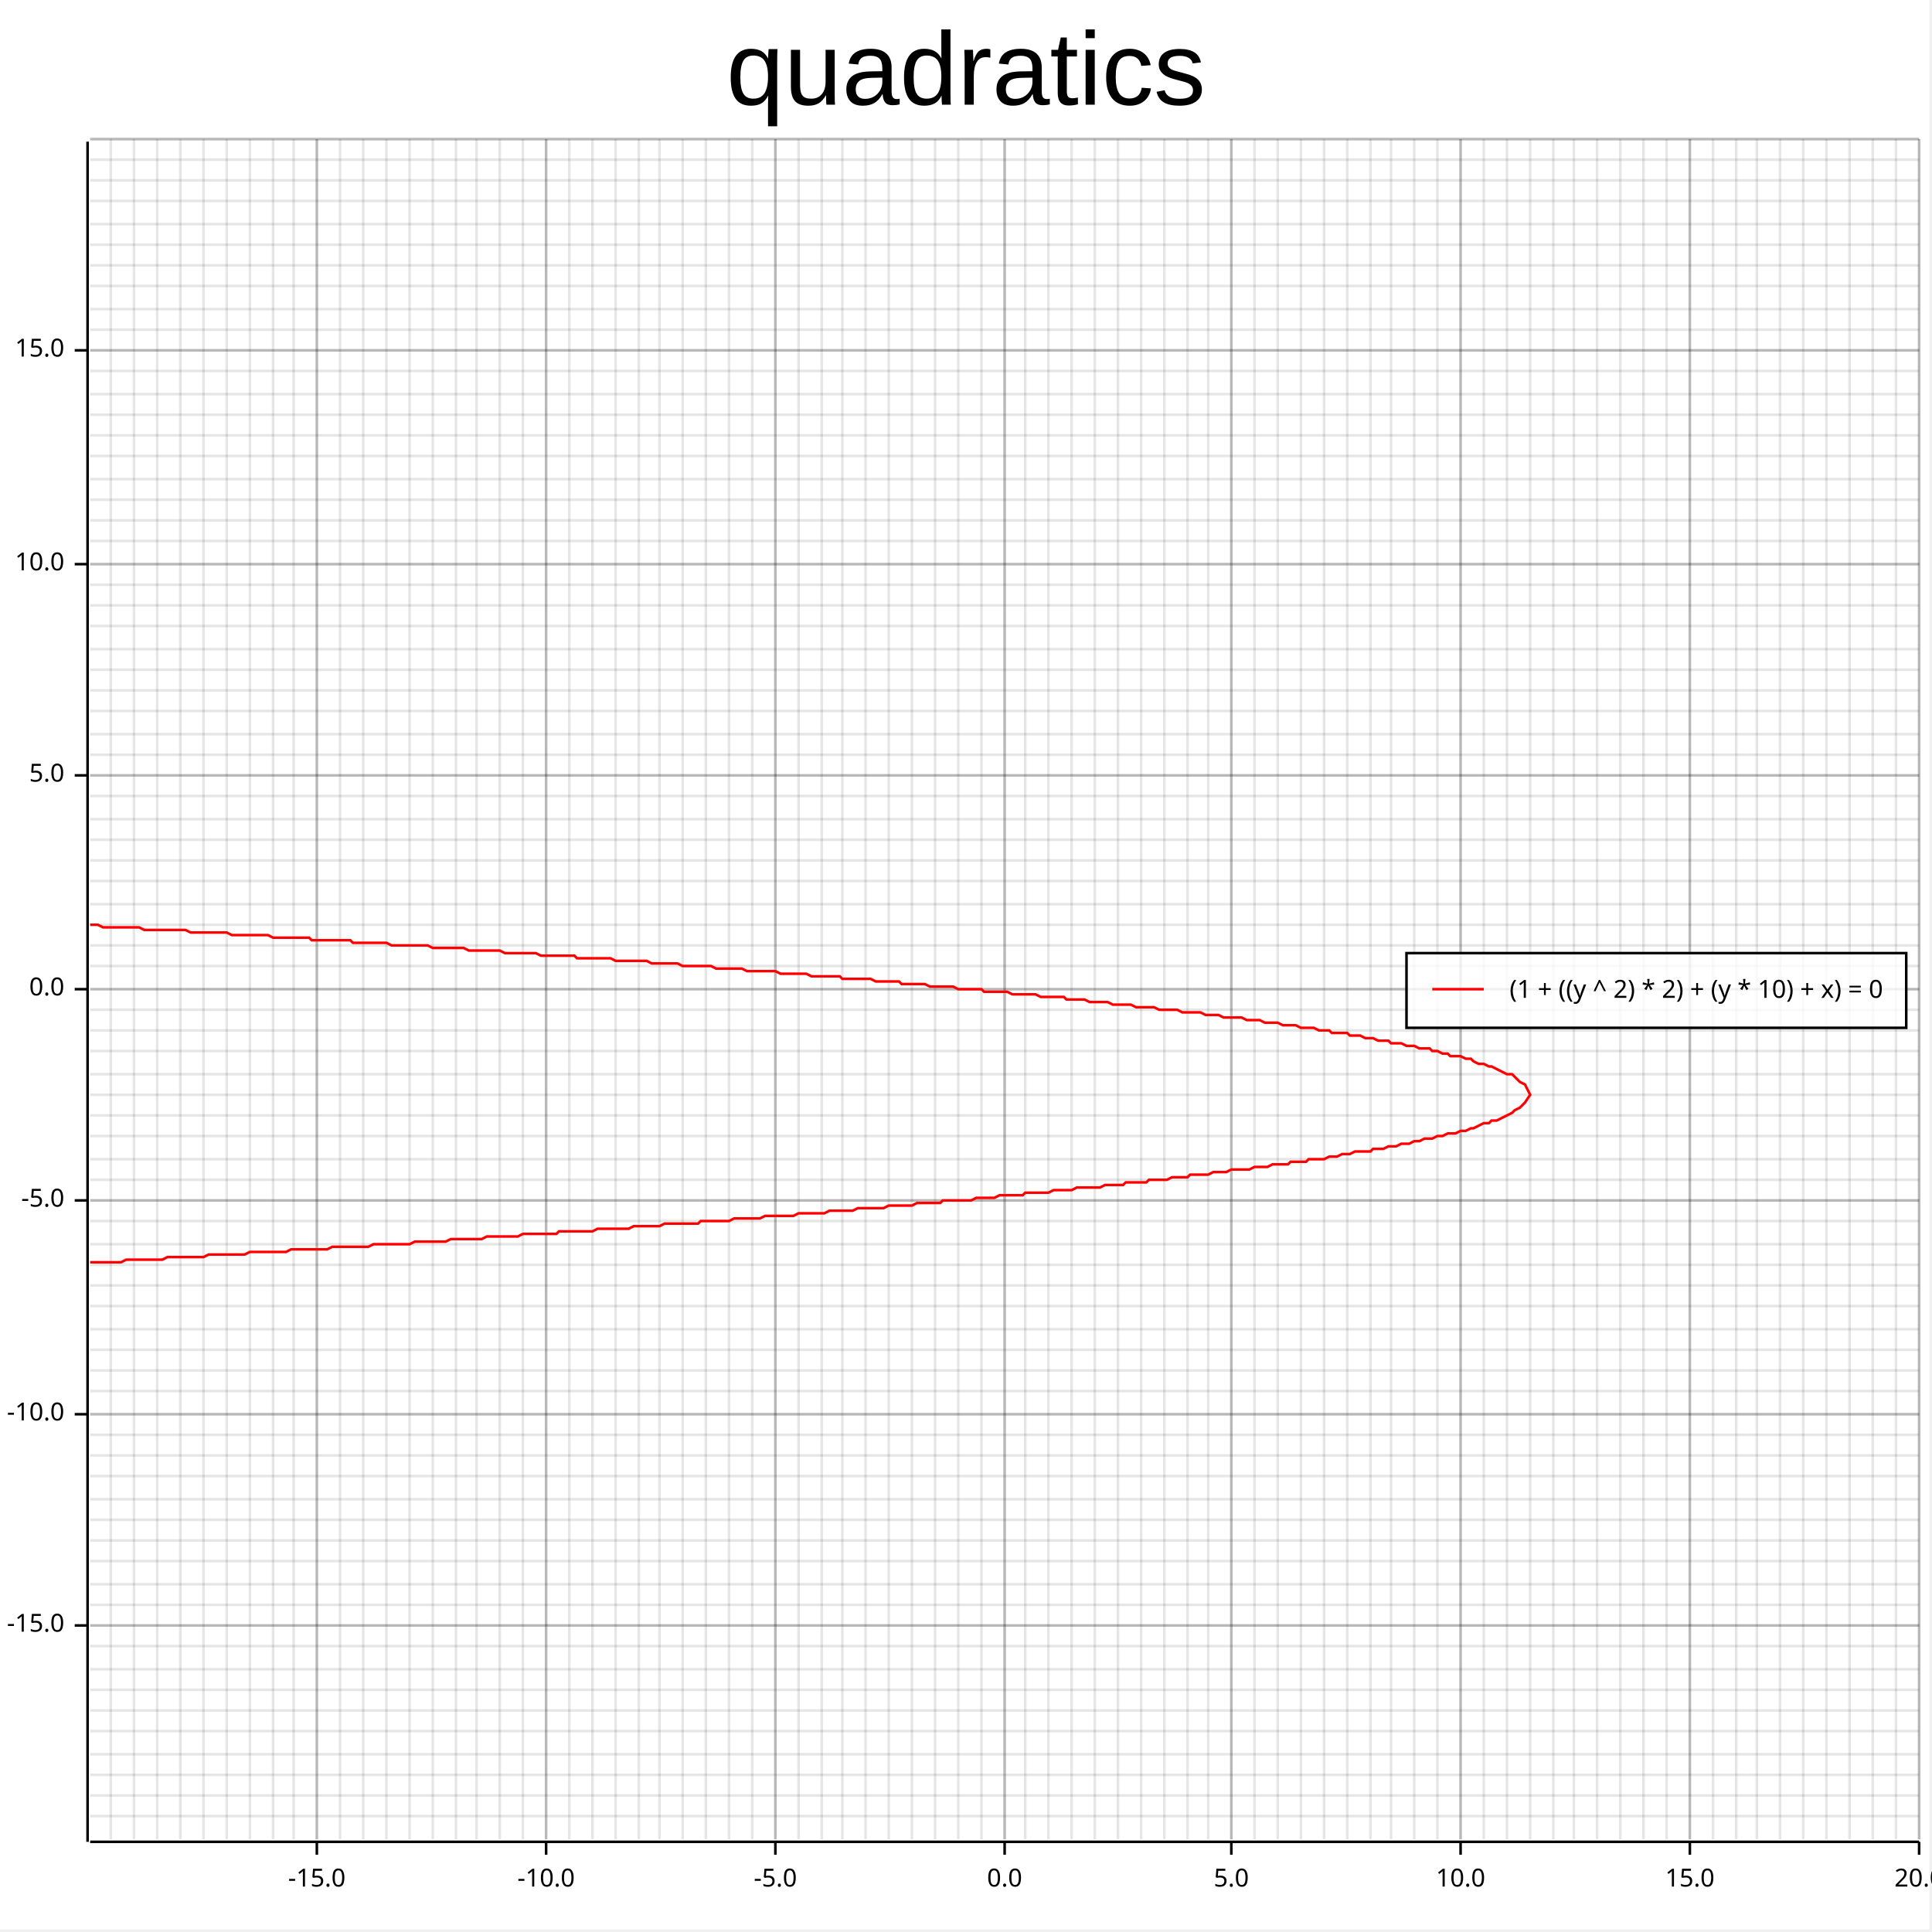
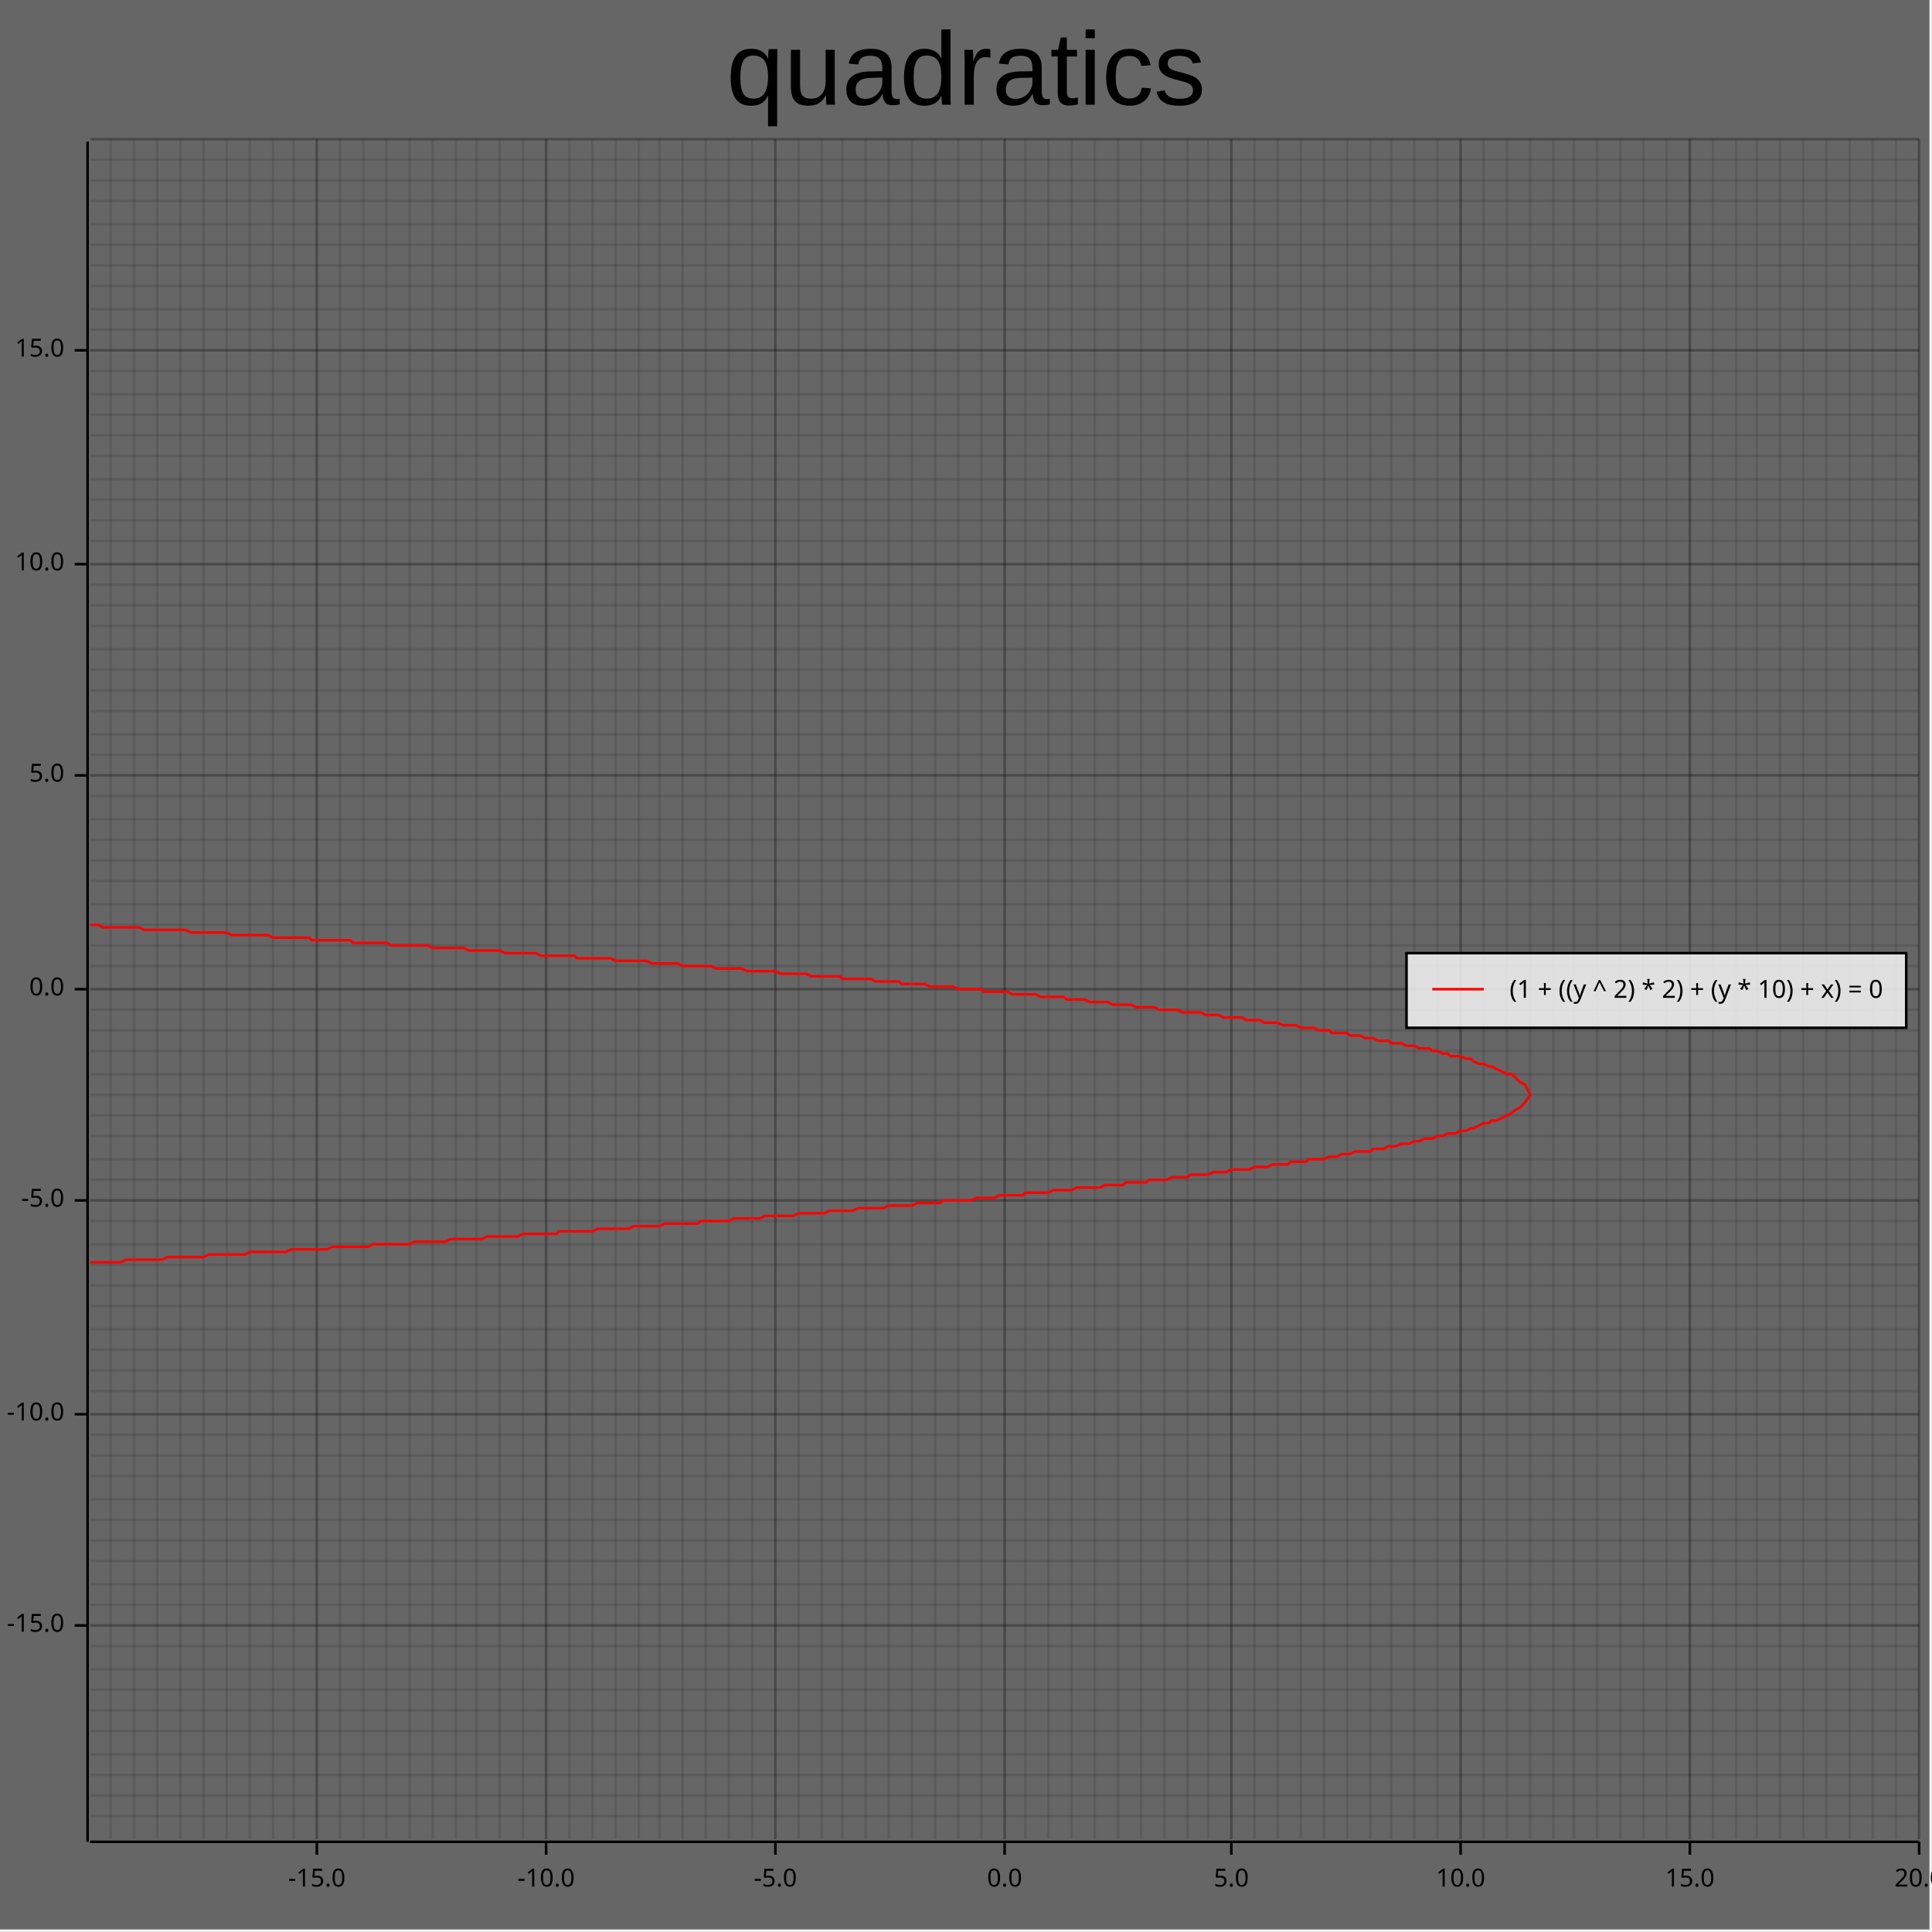
<svg xmlns="http://www.w3.org/2000/svg" width="750" height="750" viewBox="0 0 750 750">
-   <rect x="0" y="0" width="749" height="749" opacity="1" fill="#FFFFFF" stroke="none" />
+   <rect x="0" y="0" width="749" height="749" opacity="1" fill="#666666" stroke="none" />
  <text x="375" y="10" dy="0.76em" text-anchor="middle" font-family="Arial" font-size="40.323" opacity="1" fill="#000000">
quadratics
</text>
  <line opacity="0.1" stroke="#000000" stroke-width="1" x1="43" y1="714" x2="43" y2="54" />
  <line opacity="0.1" stroke="#000000" stroke-width="1" x1="52" y1="714" x2="52" y2="54" />
  <line opacity="0.1" stroke="#000000" stroke-width="1" x1="61" y1="714" x2="61" y2="54" />
  <line opacity="0.1" stroke="#000000" stroke-width="1" x1="70" y1="714" x2="70" y2="54" />
  <line opacity="0.1" stroke="#000000" stroke-width="1" x1="79" y1="714" x2="79" y2="54" />
  <line opacity="0.1" stroke="#000000" stroke-width="1" x1="88" y1="714" x2="88" y2="54" />
  <line opacity="0.1" stroke="#000000" stroke-width="1" x1="97" y1="714" x2="97" y2="54" />
  <line opacity="0.1" stroke="#000000" stroke-width="1" x1="106" y1="714" x2="106" y2="54" />
  <line opacity="0.1" stroke="#000000" stroke-width="1" x1="114" y1="714" x2="114" y2="54" />
  <line opacity="0.1" stroke="#000000" stroke-width="1" x1="123" y1="714" x2="123" y2="54" />
  <line opacity="0.1" stroke="#000000" stroke-width="1" x1="132" y1="714" x2="132" y2="54" />
  <line opacity="0.1" stroke="#000000" stroke-width="1" x1="141" y1="714" x2="141" y2="54" />
  <line opacity="0.1" stroke="#000000" stroke-width="1" x1="150" y1="714" x2="150" y2="54" />
  <line opacity="0.1" stroke="#000000" stroke-width="1" x1="159" y1="714" x2="159" y2="54" />
  <line opacity="0.1" stroke="#000000" stroke-width="1" x1="168" y1="714" x2="168" y2="54" />
  <line opacity="0.1" stroke="#000000" stroke-width="1" x1="177" y1="714" x2="177" y2="54" />
  <line opacity="0.1" stroke="#000000" stroke-width="1" x1="185" y1="714" x2="185" y2="54" />
  <line opacity="0.1" stroke="#000000" stroke-width="1" x1="194" y1="714" x2="194" y2="54" />
  <line opacity="0.1" stroke="#000000" stroke-width="1" x1="203" y1="714" x2="203" y2="54" />
  <line opacity="0.1" stroke="#000000" stroke-width="1" x1="212" y1="714" x2="212" y2="54" />
  <line opacity="0.1" stroke="#000000" stroke-width="1" x1="221" y1="714" x2="221" y2="54" />
  <line opacity="0.1" stroke="#000000" stroke-width="1" x1="230" y1="714" x2="230" y2="54" />
  <line opacity="0.1" stroke="#000000" stroke-width="1" x1="239" y1="714" x2="239" y2="54" />
  <line opacity="0.1" stroke="#000000" stroke-width="1" x1="248" y1="714" x2="248" y2="54" />
  <line opacity="0.1" stroke="#000000" stroke-width="1" x1="256" y1="714" x2="256" y2="54" />
  <line opacity="0.1" stroke="#000000" stroke-width="1" x1="265" y1="714" x2="265" y2="54" />
  <line opacity="0.1" stroke="#000000" stroke-width="1" x1="274" y1="714" x2="274" y2="54" />
  <line opacity="0.1" stroke="#000000" stroke-width="1" x1="283" y1="714" x2="283" y2="54" />
  <line opacity="0.1" stroke="#000000" stroke-width="1" x1="292" y1="714" x2="292" y2="54" />
  <line opacity="0.1" stroke="#000000" stroke-width="1" x1="301" y1="714" x2="301" y2="54" />
  <line opacity="0.1" stroke="#000000" stroke-width="1" x1="310" y1="714" x2="310" y2="54" />
  <line opacity="0.1" stroke="#000000" stroke-width="1" x1="319" y1="714" x2="319" y2="54" />
  <line opacity="0.1" stroke="#000000" stroke-width="1" x1="327" y1="714" x2="327" y2="54" />
  <line opacity="0.1" stroke="#000000" stroke-width="1" x1="336" y1="714" x2="336" y2="54" />
  <line opacity="0.1" stroke="#000000" stroke-width="1" x1="345" y1="714" x2="345" y2="54" />
  <line opacity="0.1" stroke="#000000" stroke-width="1" x1="354" y1="714" x2="354" y2="54" />
  <line opacity="0.1" stroke="#000000" stroke-width="1" x1="363" y1="714" x2="363" y2="54" />
  <line opacity="0.1" stroke="#000000" stroke-width="1" x1="372" y1="714" x2="372" y2="54" />
  <line opacity="0.1" stroke="#000000" stroke-width="1" x1="381" y1="714" x2="381" y2="54" />
  <line opacity="0.1" stroke="#000000" stroke-width="1" x1="390" y1="714" x2="390" y2="54" />
  <line opacity="0.1" stroke="#000000" stroke-width="1" x1="398" y1="714" x2="398" y2="54" />
  <line opacity="0.1" stroke="#000000" stroke-width="1" x1="407" y1="714" x2="407" y2="54" />
  <line opacity="0.1" stroke="#000000" stroke-width="1" x1="416" y1="714" x2="416" y2="54" />
  <line opacity="0.1" stroke="#000000" stroke-width="1" x1="425" y1="714" x2="425" y2="54" />
  <line opacity="0.1" stroke="#000000" stroke-width="1" x1="434" y1="714" x2="434" y2="54" />
  <line opacity="0.1" stroke="#000000" stroke-width="1" x1="443" y1="714" x2="443" y2="54" />
  <line opacity="0.1" stroke="#000000" stroke-width="1" x1="452" y1="714" x2="452" y2="54" />
  <line opacity="0.1" stroke="#000000" stroke-width="1" x1="461" y1="714" x2="461" y2="54" />
  <line opacity="0.1" stroke="#000000" stroke-width="1" x1="469" y1="714" x2="469" y2="54" />
  <line opacity="0.1" stroke="#000000" stroke-width="1" x1="478" y1="714" x2="478" y2="54" />
  <line opacity="0.1" stroke="#000000" stroke-width="1" x1="487" y1="714" x2="487" y2="54" />
  <line opacity="0.1" stroke="#000000" stroke-width="1" x1="496" y1="714" x2="496" y2="54" />
  <line opacity="0.1" stroke="#000000" stroke-width="1" x1="505" y1="714" x2="505" y2="54" />
  <line opacity="0.1" stroke="#000000" stroke-width="1" x1="514" y1="714" x2="514" y2="54" />
  <line opacity="0.1" stroke="#000000" stroke-width="1" x1="523" y1="714" x2="523" y2="54" />
  <line opacity="0.1" stroke="#000000" stroke-width="1" x1="532" y1="714" x2="532" y2="54" />
  <line opacity="0.1" stroke="#000000" stroke-width="1" x1="540" y1="714" x2="540" y2="54" />
  <line opacity="0.1" stroke="#000000" stroke-width="1" x1="549" y1="714" x2="549" y2="54" />
  <line opacity="0.1" stroke="#000000" stroke-width="1" x1="558" y1="714" x2="558" y2="54" />
  <line opacity="0.1" stroke="#000000" stroke-width="1" x1="567" y1="714" x2="567" y2="54" />
  <line opacity="0.1" stroke="#000000" stroke-width="1" x1="576" y1="714" x2="576" y2="54" />
  <line opacity="0.1" stroke="#000000" stroke-width="1" x1="585" y1="714" x2="585" y2="54" />
  <line opacity="0.1" stroke="#000000" stroke-width="1" x1="594" y1="714" x2="594" y2="54" />
  <line opacity="0.1" stroke="#000000" stroke-width="1" x1="603" y1="714" x2="603" y2="54" />
  <line opacity="0.1" stroke="#000000" stroke-width="1" x1="611" y1="714" x2="611" y2="54" />
  <line opacity="0.1" stroke="#000000" stroke-width="1" x1="620" y1="714" x2="620" y2="54" />
  <line opacity="0.1" stroke="#000000" stroke-width="1" x1="629" y1="714" x2="629" y2="54" />
  <line opacity="0.1" stroke="#000000" stroke-width="1" x1="638" y1="714" x2="638" y2="54" />
  <line opacity="0.1" stroke="#000000" stroke-width="1" x1="647" y1="714" x2="647" y2="54" />
  <line opacity="0.1" stroke="#000000" stroke-width="1" x1="656" y1="714" x2="656" y2="54" />
  <line opacity="0.1" stroke="#000000" stroke-width="1" x1="665" y1="714" x2="665" y2="54" />
  <line opacity="0.1" stroke="#000000" stroke-width="1" x1="674" y1="714" x2="674" y2="54" />
  <line opacity="0.1" stroke="#000000" stroke-width="1" x1="682" y1="714" x2="682" y2="54" />
  <line opacity="0.1" stroke="#000000" stroke-width="1" x1="691" y1="714" x2="691" y2="54" />
  <line opacity="0.1" stroke="#000000" stroke-width="1" x1="700" y1="714" x2="700" y2="54" />
  <line opacity="0.1" stroke="#000000" stroke-width="1" x1="709" y1="714" x2="709" y2="54" />
  <line opacity="0.1" stroke="#000000" stroke-width="1" x1="718" y1="714" x2="718" y2="54" />
  <line opacity="0.1" stroke="#000000" stroke-width="1" x1="727" y1="714" x2="727" y2="54" />
  <line opacity="0.1" stroke="#000000" stroke-width="1" x1="736" y1="714" x2="736" y2="54" />
  <line opacity="0.1" stroke="#000000" stroke-width="1" x1="745" y1="714" x2="745" y2="54" />
  <line opacity="0.1" stroke="#000000" stroke-width="1" x1="35" y1="705" x2="745" y2="705" />
  <line opacity="0.1" stroke="#000000" stroke-width="1" x1="35" y1="697" x2="745" y2="697" />
  <line opacity="0.1" stroke="#000000" stroke-width="1" x1="35" y1="689" x2="745" y2="689" />
  <line opacity="0.1" stroke="#000000" stroke-width="1" x1="35" y1="681" x2="745" y2="681" />
  <line opacity="0.1" stroke="#000000" stroke-width="1" x1="35" y1="672" x2="745" y2="672" />
  <line opacity="0.1" stroke="#000000" stroke-width="1" x1="35" y1="664" x2="745" y2="664" />
  <line opacity="0.1" stroke="#000000" stroke-width="1" x1="35" y1="656" x2="745" y2="656" />
  <line opacity="0.1" stroke="#000000" stroke-width="1" x1="35" y1="648" x2="745" y2="648" />
  <line opacity="0.1" stroke="#000000" stroke-width="1" x1="35" y1="639" x2="745" y2="639" />
  <line opacity="0.1" stroke="#000000" stroke-width="1" x1="35" y1="631" x2="745" y2="631" />
  <line opacity="0.1" stroke="#000000" stroke-width="1" x1="35" y1="623" x2="745" y2="623" />
  <line opacity="0.1" stroke="#000000" stroke-width="1" x1="35" y1="615" x2="745" y2="615" />
  <line opacity="0.1" stroke="#000000" stroke-width="1" x1="35" y1="606" x2="745" y2="606" />
  <line opacity="0.1" stroke="#000000" stroke-width="1" x1="35" y1="598" x2="745" y2="598" />
  <line opacity="0.1" stroke="#000000" stroke-width="1" x1="35" y1="590" x2="745" y2="590" />
  <line opacity="0.1" stroke="#000000" stroke-width="1" x1="35" y1="582" x2="745" y2="582" />
  <line opacity="0.1" stroke="#000000" stroke-width="1" x1="35" y1="573" x2="745" y2="573" />
  <line opacity="0.1" stroke="#000000" stroke-width="1" x1="35" y1="565" x2="745" y2="565" />
  <line opacity="0.1" stroke="#000000" stroke-width="1" x1="35" y1="557" x2="745" y2="557" />
  <line opacity="0.1" stroke="#000000" stroke-width="1" x1="35" y1="549" x2="745" y2="549" />
  <line opacity="0.1" stroke="#000000" stroke-width="1" x1="35" y1="540" x2="745" y2="540" />
  <line opacity="0.1" stroke="#000000" stroke-width="1" x1="35" y1="532" x2="745" y2="532" />
  <line opacity="0.1" stroke="#000000" stroke-width="1" x1="35" y1="524" x2="745" y2="524" />
  <line opacity="0.1" stroke="#000000" stroke-width="1" x1="35" y1="516" x2="745" y2="516" />
  <line opacity="0.1" stroke="#000000" stroke-width="1" x1="35" y1="507" x2="745" y2="507" />
  <line opacity="0.1" stroke="#000000" stroke-width="1" x1="35" y1="499" x2="745" y2="499" />
  <line opacity="0.1" stroke="#000000" stroke-width="1" x1="35" y1="491" x2="745" y2="491" />
  <line opacity="0.1" stroke="#000000" stroke-width="1" x1="35" y1="483" x2="745" y2="483" />
  <line opacity="0.1" stroke="#000000" stroke-width="1" x1="35" y1="474" x2="745" y2="474" />
  <line opacity="0.1" stroke="#000000" stroke-width="1" x1="35" y1="466" x2="745" y2="466" />
  <line opacity="0.1" stroke="#000000" stroke-width="1" x1="35" y1="458" x2="745" y2="458" />
  <line opacity="0.1" stroke="#000000" stroke-width="1" x1="35" y1="450" x2="745" y2="450" />
  <line opacity="0.1" stroke="#000000" stroke-width="1" x1="35" y1="441" x2="745" y2="441" />
  <line opacity="0.1" stroke="#000000" stroke-width="1" x1="35" y1="433" x2="745" y2="433" />
  <line opacity="0.1" stroke="#000000" stroke-width="1" x1="35" y1="425" x2="745" y2="425" />
  <line opacity="0.1" stroke="#000000" stroke-width="1" x1="35" y1="417" x2="745" y2="417" />
  <line opacity="0.1" stroke="#000000" stroke-width="1" x1="35" y1="408" x2="745" y2="408" />
  <line opacity="0.1" stroke="#000000" stroke-width="1" x1="35" y1="400" x2="745" y2="400" />
  <line opacity="0.1" stroke="#000000" stroke-width="1" x1="35" y1="392" x2="745" y2="392" />
  <line opacity="0.1" stroke="#000000" stroke-width="1" x1="35" y1="384" x2="745" y2="384" />
  <line opacity="0.1" stroke="#000000" stroke-width="1" x1="35" y1="375" x2="745" y2="375" />
  <line opacity="0.1" stroke="#000000" stroke-width="1" x1="35" y1="367" x2="745" y2="367" />
  <line opacity="0.1" stroke="#000000" stroke-width="1" x1="35" y1="359" x2="745" y2="359" />
  <line opacity="0.1" stroke="#000000" stroke-width="1" x1="35" y1="351" x2="745" y2="351" />
  <line opacity="0.1" stroke="#000000" stroke-width="1" x1="35" y1="342" x2="745" y2="342" />
  <line opacity="0.1" stroke="#000000" stroke-width="1" x1="35" y1="334" x2="745" y2="334" />
  <line opacity="0.1" stroke="#000000" stroke-width="1" x1="35" y1="326" x2="745" y2="326" />
  <line opacity="0.1" stroke="#000000" stroke-width="1" x1="35" y1="318" x2="745" y2="318" />
  <line opacity="0.1" stroke="#000000" stroke-width="1" x1="35" y1="309" x2="745" y2="309" />
  <line opacity="0.1" stroke="#000000" stroke-width="1" x1="35" y1="301" x2="745" y2="301" />
  <line opacity="0.1" stroke="#000000" stroke-width="1" x1="35" y1="293" x2="745" y2="293" />
  <line opacity="0.1" stroke="#000000" stroke-width="1" x1="35" y1="285" x2="745" y2="285" />
  <line opacity="0.1" stroke="#000000" stroke-width="1" x1="35" y1="276" x2="745" y2="276" />
  <line opacity="0.1" stroke="#000000" stroke-width="1" x1="35" y1="268" x2="745" y2="268" />
  <line opacity="0.1" stroke="#000000" stroke-width="1" x1="35" y1="260" x2="745" y2="260" />
  <line opacity="0.1" stroke="#000000" stroke-width="1" x1="35" y1="252" x2="745" y2="252" />
  <line opacity="0.1" stroke="#000000" stroke-width="1" x1="35" y1="243" x2="745" y2="243" />
  <line opacity="0.1" stroke="#000000" stroke-width="1" x1="35" y1="235" x2="745" y2="235" />
  <line opacity="0.1" stroke="#000000" stroke-width="1" x1="35" y1="227" x2="745" y2="227" />
  <line opacity="0.1" stroke="#000000" stroke-width="1" x1="35" y1="219" x2="745" y2="219" />
  <line opacity="0.1" stroke="#000000" stroke-width="1" x1="35" y1="210" x2="745" y2="210" />
  <line opacity="0.1" stroke="#000000" stroke-width="1" x1="35" y1="202" x2="745" y2="202" />
  <line opacity="0.1" stroke="#000000" stroke-width="1" x1="35" y1="194" x2="745" y2="194" />
  <line opacity="0.1" stroke="#000000" stroke-width="1" x1="35" y1="186" x2="745" y2="186" />
  <line opacity="0.1" stroke="#000000" stroke-width="1" x1="35" y1="177" x2="745" y2="177" />
  <line opacity="0.1" stroke="#000000" stroke-width="1" x1="35" y1="169" x2="745" y2="169" />
  <line opacity="0.1" stroke="#000000" stroke-width="1" x1="35" y1="161" x2="745" y2="161" />
  <line opacity="0.1" stroke="#000000" stroke-width="1" x1="35" y1="153" x2="745" y2="153" />
  <line opacity="0.1" stroke="#000000" stroke-width="1" x1="35" y1="144" x2="745" y2="144" />
  <line opacity="0.1" stroke="#000000" stroke-width="1" x1="35" y1="136" x2="745" y2="136" />
  <line opacity="0.1" stroke="#000000" stroke-width="1" x1="35" y1="128" x2="745" y2="128" />
  <line opacity="0.1" stroke="#000000" stroke-width="1" x1="35" y1="120" x2="745" y2="120" />
  <line opacity="0.1" stroke="#000000" stroke-width="1" x1="35" y1="111" x2="745" y2="111" />
  <line opacity="0.1" stroke="#000000" stroke-width="1" x1="35" y1="103" x2="745" y2="103" />
  <line opacity="0.1" stroke="#000000" stroke-width="1" x1="35" y1="95" x2="745" y2="95" />
  <line opacity="0.1" stroke="#000000" stroke-width="1" x1="35" y1="87" x2="745" y2="87" />
  <line opacity="0.1" stroke="#000000" stroke-width="1" x1="35" y1="78" x2="745" y2="78" />
  <line opacity="0.1" stroke="#000000" stroke-width="1" x1="35" y1="70" x2="745" y2="70" />
  <line opacity="0.1" stroke="#000000" stroke-width="1" x1="35" y1="62" x2="745" y2="62" />
  <line opacity="0.1" stroke="#000000" stroke-width="1" x1="35" y1="54" x2="745" y2="54" />
  <line opacity="0.2" stroke="#000000" stroke-width="1" x1="123" y1="714" x2="123" y2="54" />
  <line opacity="0.2" stroke="#000000" stroke-width="1" x1="212" y1="714" x2="212" y2="54" />
  <line opacity="0.2" stroke="#000000" stroke-width="1" x1="301" y1="714" x2="301" y2="54" />
  <line opacity="0.2" stroke="#000000" stroke-width="1" x1="390" y1="714" x2="390" y2="54" />
  <line opacity="0.2" stroke="#000000" stroke-width="1" x1="478" y1="714" x2="478" y2="54" />
  <line opacity="0.2" stroke="#000000" stroke-width="1" x1="567" y1="714" x2="567" y2="54" />
  <line opacity="0.2" stroke="#000000" stroke-width="1" x1="656" y1="714" x2="656" y2="54" />
  <line opacity="0.2" stroke="#000000" stroke-width="1" x1="745" y1="714" x2="745" y2="54" />
  <line opacity="0.2" stroke="#000000" stroke-width="1" x1="35" y1="631" x2="745" y2="631" />
  <line opacity="0.2" stroke="#000000" stroke-width="1" x1="35" y1="549" x2="745" y2="549" />
  <line opacity="0.2" stroke="#000000" stroke-width="1" x1="35" y1="466" x2="745" y2="466" />
  <line opacity="0.2" stroke="#000000" stroke-width="1" x1="35" y1="384" x2="745" y2="384" />
  <line opacity="0.2" stroke="#000000" stroke-width="1" x1="35" y1="301" x2="745" y2="301" />
  <line opacity="0.2" stroke="#000000" stroke-width="1" x1="35" y1="219" x2="745" y2="219" />
  <line opacity="0.2" stroke="#000000" stroke-width="1" x1="35" y1="136" x2="745" y2="136" />
  <line opacity="0.2" stroke="#000000" stroke-width="1" x1="35" y1="54" x2="745" y2="54" />
  <polyline fill="none" opacity="1" stroke="#000000" stroke-width="1" points="34,55 34,715 " />
  <text x="25" y="631" dy="0.5ex" text-anchor="end" font-family="sans-serif" font-size="9.677" opacity="1" fill="#000000">
-15.0
</text>
  <polyline fill="none" opacity="1" stroke="#000000" stroke-width="1" points="29,631 34,631 " />
  <text x="25" y="549" dy="0.5ex" text-anchor="end" font-family="sans-serif" font-size="9.677" opacity="1" fill="#000000">
-10.0
</text>
  <polyline fill="none" opacity="1" stroke="#000000" stroke-width="1" points="29,549 34,549 " />
  <text x="25" y="466" dy="0.5ex" text-anchor="end" font-family="sans-serif" font-size="9.677" opacity="1" fill="#000000">
-5.0
</text>
  <polyline fill="none" opacity="1" stroke="#000000" stroke-width="1" points="29,466 34,466 " />
  <text x="25" y="384" dy="0.5ex" text-anchor="end" font-family="sans-serif" font-size="9.677" opacity="1" fill="#000000">
0.0
</text>
  <polyline fill="none" opacity="1" stroke="#000000" stroke-width="1" points="29,384 34,384 " />
  <text x="25" y="301" dy="0.5ex" text-anchor="end" font-family="sans-serif" font-size="9.677" opacity="1" fill="#000000">
5.0
</text>
  <polyline fill="none" opacity="1" stroke="#000000" stroke-width="1" points="29,301 34,301 " />
  <text x="25" y="219" dy="0.5ex" text-anchor="end" font-family="sans-serif" font-size="9.677" opacity="1" fill="#000000">
10.0
</text>
  <polyline fill="none" opacity="1" stroke="#000000" stroke-width="1" points="29,219 34,219 " />
  <text x="25" y="136" dy="0.5ex" text-anchor="end" font-family="sans-serif" font-size="9.677" opacity="1" fill="#000000">
15.0
</text>
  <polyline fill="none" opacity="1" stroke="#000000" stroke-width="1" points="29,136 34,136 " />
  <polyline fill="none" opacity="1" stroke="#000000" stroke-width="1" points="35,715 745,715 " />
  <text x="123" y="725" dy="0.76em" text-anchor="middle" font-family="sans-serif" font-size="9.677" opacity="1" fill="#000000">
-15.0
</text>
  <polyline fill="none" opacity="1" stroke="#000000" stroke-width="1" points="123,715 123,720 " />
  <text x="212" y="725" dy="0.76em" text-anchor="middle" font-family="sans-serif" font-size="9.677" opacity="1" fill="#000000">
-10.0
</text>
  <polyline fill="none" opacity="1" stroke="#000000" stroke-width="1" points="212,715 212,720 " />
  <text x="301" y="725" dy="0.76em" text-anchor="middle" font-family="sans-serif" font-size="9.677" opacity="1" fill="#000000">
-5.0
</text>
  <polyline fill="none" opacity="1" stroke="#000000" stroke-width="1" points="301,715 301,720 " />
  <text x="390" y="725" dy="0.76em" text-anchor="middle" font-family="sans-serif" font-size="9.677" opacity="1" fill="#000000">
0.0
</text>
  <polyline fill="none" opacity="1" stroke="#000000" stroke-width="1" points="390,715 390,720 " />
  <text x="478" y="725" dy="0.76em" text-anchor="middle" font-family="sans-serif" font-size="9.677" opacity="1" fill="#000000">
5.0
</text>
  <polyline fill="none" opacity="1" stroke="#000000" stroke-width="1" points="478,715 478,720 " />
  <text x="567" y="725" dy="0.76em" text-anchor="middle" font-family="sans-serif" font-size="9.677" opacity="1" fill="#000000">
10.0
</text>
  <polyline fill="none" opacity="1" stroke="#000000" stroke-width="1" points="567,715 567,720 " />
  <text x="656" y="725" dy="0.76em" text-anchor="middle" font-family="sans-serif" font-size="9.677" opacity="1" fill="#000000">
15.0
</text>
  <polyline fill="none" opacity="1" stroke="#000000" stroke-width="1" points="656,715 656,720 " />
  <text x="745" y="725" dy="0.76em" text-anchor="middle" font-family="sans-serif" font-size="9.677" opacity="1" fill="#000000">
20.0
</text>
  <polyline fill="none" opacity="1" stroke="#000000" stroke-width="1" points="745,715 745,720 " />
  <polyline fill="none" opacity="1" stroke="#FF0000" stroke-width="1" points="35,359 36,359 38,359 40,360 42,360 43,360 45,360 47,360 49,360 50,360 52,360 54,360 56,361 58,361 59,361 61,361 63,361 65,361 66,361 68,361 70,361 72,361 74,362 75,362 77,362 79,362 81,362 82,362 84,362 86,362 88,362 90,363 91,363 93,363 95,363 97,363 98,363 100,363 102,363 104,363 106,364 107,364 109,364 111,364 113,364 114,364 116,364 118,364 120,364 121,365 123,365 125,365 127,365 129,365 130,365 132,365 134,365 136,365 137,366 139,366 141,366 143,366 145,366 146,366 148,366 150,366 152,367 153,367 155,367 157,367 159,367 161,367 162,367 164,367 166,367 168,368 169,368 171,368 173,368 175,368 177,368 178,368 180,368 182,369 184,369 185,369 187,369 189,369 191,369 192,369 194,369 196,370 198,370 200,370 201,370 203,370 205,370 207,370 208,370 210,371 212,371 214,371 216,371 217,371 219,371 221,371 223,371 224,372 226,372 228,372 230,372 232,372 233,372 235,372 237,372 239,373 240,373 242,373 244,373 246,373 248,373 249,373 251,373 253,374 255,374 256,374 258,374 260,374 262,374 263,374 265,375 267,375 269,375 271,375 272,375 274,375 276,375 278,376 279,376 281,376 283,376 285,376 287,376 288,376 290,377 292,377 294,377 295,377 297,377 299,377 301,377 303,378 304,378 306,378 308,378 310,378 311,378 313,378 315,379 317,379 319,379 320,379 322,379 324,379 326,379 327,380 329,380 331,380 333,380 334,380 336,380 338,380 340,381 342,381 343,381 345,381 347,381 349,381 350,382 352,382 354,382 356,382 358,382 359,382 361,383 363,383 365,383 366,383 368,383 370,383 372,384 374,384 375,384 377,384 379,384 381,384 382,385 384,385 386,385 388,385 390,385 391,385 393,386 395,386 397,386 398,386 400,386 402,386 404,387 405,387 407,387 409,387 411,387 413,387 414,388 416,388 418,388 420,388 421,388 423,389 425,389 427,389 429,389 430,389 432,390 434,390 436,390 437,390 439,390 441,391 443,391 445,391 446,391 448,391 450,392 452,392 453,392 455,392 457,392 459,393 461,393 462,393 464,393 466,393 468,394 469,394 471,394 473,394 475,395 476,395 478,395 480,395 482,395 484,396 485,396 487,396 489,396 491,397 492,397 494,397 496,397 498,398 500,398 501,398 503,398 505,399 507,399 508,399 510,399 512,400 514,400 516,400 517,401 519,401 521,401 523,401 524,402 526,402 528,402 530,403 532,403 533,403 535,404 537,404 539,404 540,405 542,405 544,405 546,406 547,406 549,406 551,407 553,407 555,407 556,408 558,408 560,409 562,409 563,410 565,410 567,410 569,411 571,411 572,412 574,413 576,413 578,414 579,414 581,415 583,416 585,417 587,417 588,418 590,420 592,421 594,425 594,425 592,428 590,430 588,431 587,432 585,433 583,434 581,435 579,435 578,436 576,436 574,437 572,438 571,438 569,439 567,439 565,440 563,440 562,440 560,441 558,441 556,442 555,442 553,442 551,443 549,443 547,444 546,444 544,444 542,445 540,445 539,445 537,446 535,446 533,446 532,447 530,447 528,447 526,447 524,448 523,448 521,448 519,449 517,449 516,449 514,450 512,450 510,450 508,450 507,451 505,451 503,451 501,451 500,452 498,452 496,452 494,452 492,453 491,453 489,453 487,453 485,454 484,454 482,454 480,454 478,454 476,455 475,455 473,455 471,455 469,456 468,456 466,456 464,456 462,456 461,457 459,457 457,457 455,457 453,458 452,458 450,458 448,458 446,458 445,459 443,459 441,459 439,459 437,459 436,460 434,460 432,460 430,460 429,460 427,461 425,461 423,461 421,461 420,461 418,461 416,462 414,462 413,462 411,462 409,462 407,463 405,463 404,463 402,463 400,463 398,463 397,464 395,464 393,464 391,464 390,464 388,464 386,465 384,465 382,465 381,465 379,465 377,466 375,466 374,466 372,466 370,466 368,466 366,466 365,467 363,467 361,467 359,467 358,467 356,467 354,468 352,468 350,468 349,468 347,468 345,468 343,469 342,469 340,469 338,469 336,469 334,469 333,469 331,470 329,470 327,470 326,470 324,470 322,470 320,471 319,471 317,471 315,471 313,471 311,471 310,471 308,472 306,472 304,472 303,472 301,472 299,472 297,472 295,473 294,473 292,473 290,473 288,473 287,473 285,473 283,474 281,474 279,474 278,474 276,474 274,474 272,474 271,475 269,475 267,475 265,475 263,475 262,475 260,475 258,475 256,476 255,476 253,476 251,476 249,476 248,476 246,476 244,477 242,477 240,477 239,477 237,477 235,477 233,477 232,477 230,478 228,478 226,478 224,478 223,478 221,478 219,478 217,478 216,479 214,479 212,479 210,479 208,479 207,479 205,479 203,479 201,480 200,480 198,480 196,480 194,480 192,480 191,480 189,480 187,481 185,481 184,481 182,481 180,481 178,481 177,481 175,481 173,482 171,482 169,482 168,482 166,482 164,482 162,482 161,482 159,483 157,483 155,483 153,483 152,483 150,483 148,483 146,483 145,483 143,484 141,484 139,484 137,484 136,484 134,484 132,484 130,484 129,484 127,485 125,485 123,485 121,485 120,485 118,485 116,485 114,485 113,485 111,486 109,486 107,486 106,486 104,486 102,486 100,486 98,486 97,486 95,487 93,487 91,487 90,487 88,487 86,487 84,487 82,487 81,487 79,488 77,488 75,488 74,488 72,488 70,488 68,488 66,488 65,488 63,489 61,489 59,489 58,489 56,489 54,489 52,489 50,489 49,489 47,490 45,490 43,490 42,490 40,490 38,490 36,490 35,490 " />
  <rect x="546" y="370" width="194" height="29" opacity="0.8" fill="#FFFFFF" stroke="none" />
  <rect x="546" y="370" width="194" height="29" opacity="1" fill="none" stroke="#000000" />
  <text x="586" y="380" dy="0.76em" text-anchor="start" font-family="sans-serif" font-size="9.677" opacity="1" fill="#000000">
(1 + ((y ^ 2) * 2) + (y * 10) + x) = 0
</text>
  <polyline fill="none" opacity="1" stroke="#FF0000" stroke-width="1" points="556,384 576,384 " />
</svg>
